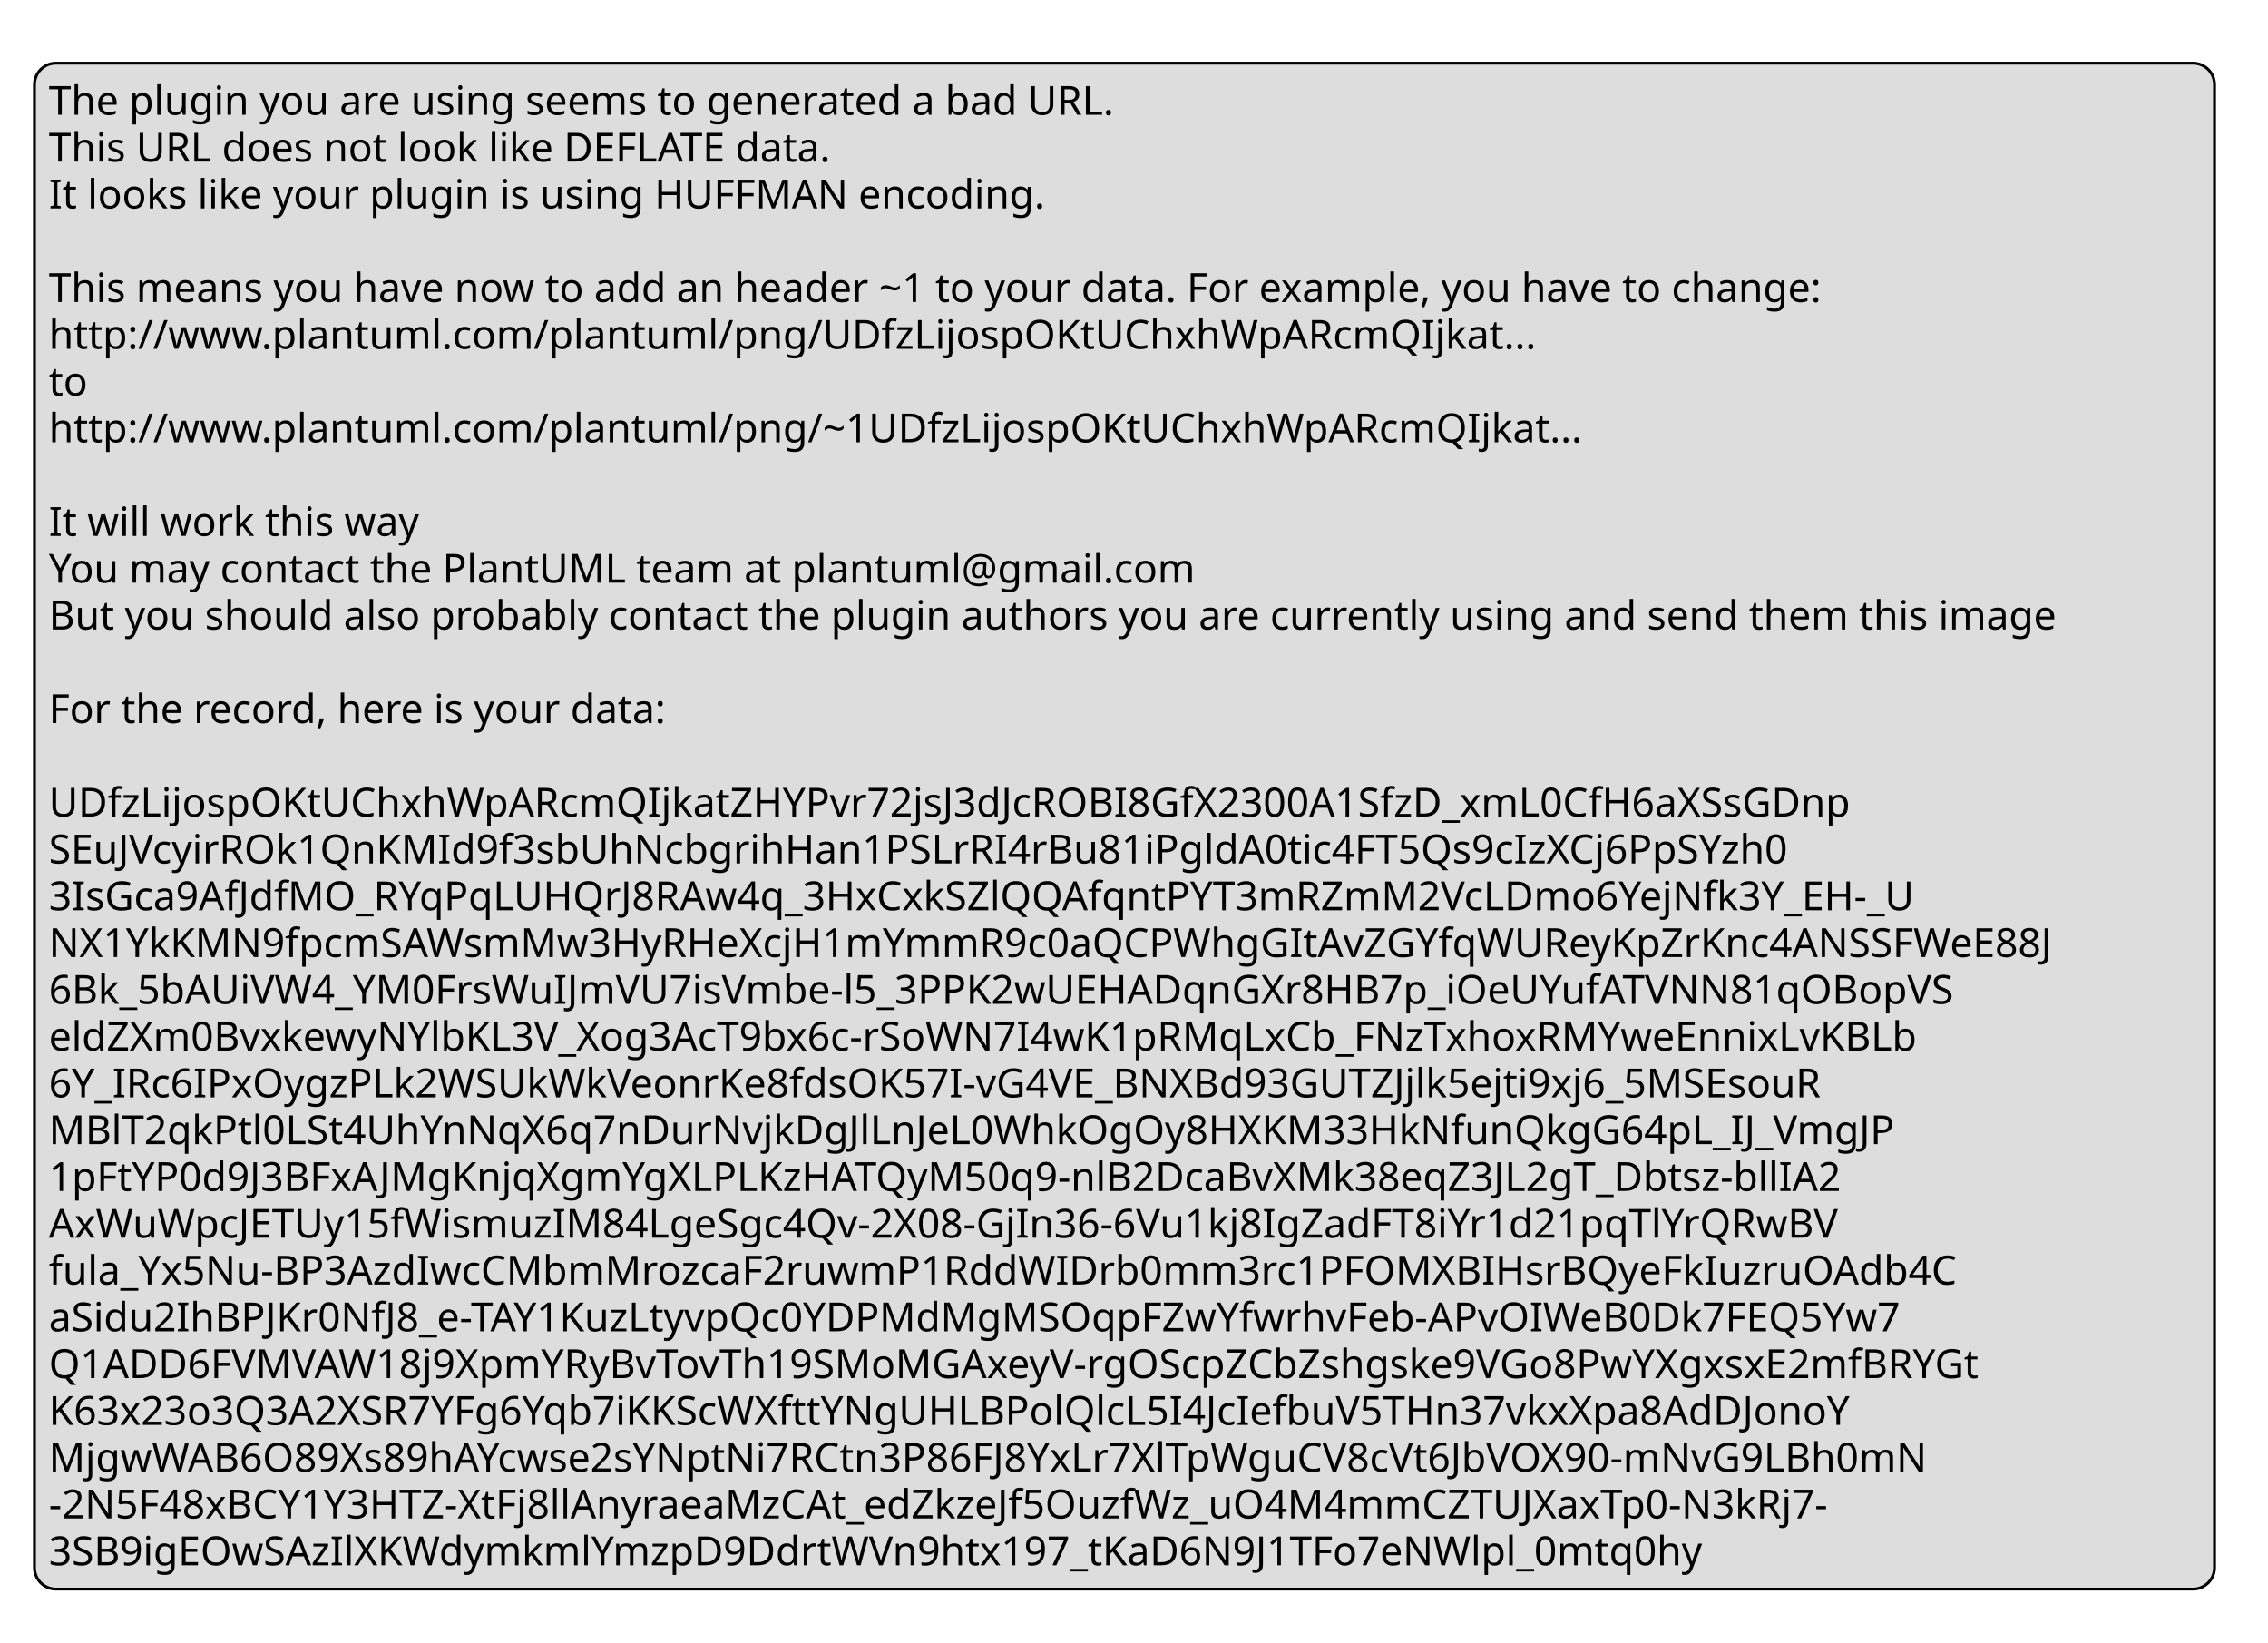
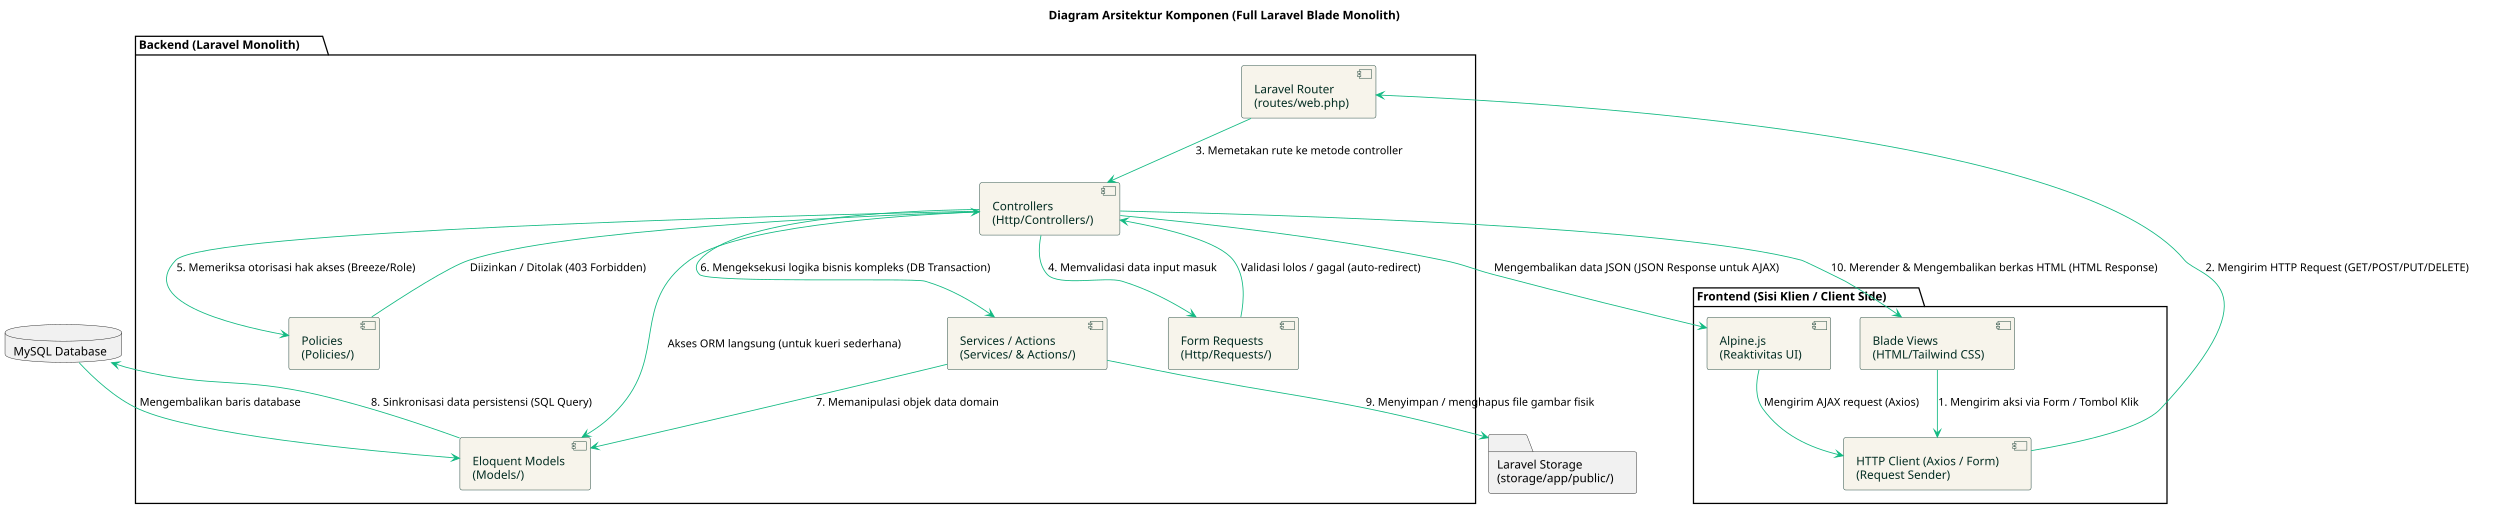
- <svg xmlns="http://www.w3.org/2000/svg" version="1.1" data-diagram-type="CLASS" style="width:790px;height:572px;background:#FFFFFF;" width="790px" height="572px" viewBox="0 0 790 572" zoomAndPan="magnify" preserveAspectRatio="none" contentStyleType="text/css">
+ <svg xmlns="http://www.w3.org/2000/svg" version="1.1" data-diagram-type="DESCRIPTION" style="width:2983px;height:615px;background:#FFFFFF;" width="2983px" height="615px" viewBox="0 0 2983 615" zoomAndPan="magnify" preserveAspectRatio="none" contentStyleType="text/css">
  <defs />
  <g>
-     <g class="legend" data-source-line="1">
-       <rect x="12" y="22" width="759.376" height="531.5" fill="#DDDDDD" style="stroke:#000000;stroke-width:1;" rx="7.5" ry="7.5" />
-       <text x="17" y="39.995" fill="#000000" font-size="14" lengthAdjust="spacing" textLength="399.301" font-family="sans-serif">The plugin you are using seems to generated a bad URL.</text>
-       <text x="17" y="56.292" fill="#000000" font-size="14" lengthAdjust="spacing" textLength="295.887" font-family="sans-serif">This URL does not look like DEFLATE data.</text>
-       <text x="17" y="72.589" fill="#000000" font-size="14" lengthAdjust="spacing" textLength="367.664" font-family="sans-serif">It looks like your plugin is using HUFFMAN encoding.</text>
-       <text x="17" y="88.886" fill="#000000" font-size="14" lengthAdjust="spacing" textLength="4.45" font-family="sans-serif"> </text>
-       <text x="17" y="105.183" fill="#000000" font-size="14" lengthAdjust="spacing" textLength="671.706" font-family="sans-serif">This means you have now to add an header ~1 to your data. For example, you have to change:</text>
-       <text x="17" y="121.48" fill="#000000" font-size="14" lengthAdjust="spacing" textLength="544.38" font-family="sans-serif">http://www.plantuml.com/plantuml/png/UDfzLijospOKtUChxhWpARcmQIjkat...</text>
-       <text x="17" y="137.776" fill="#000000" font-size="14" lengthAdjust="spacing" textLength="14.055" font-family="sans-serif">to</text>
-       <text x="17" y="154.073" fill="#000000" font-size="14" lengthAdjust="spacing" textLength="565.018" font-family="sans-serif">http://www.plantuml.com/plantuml/png/~1UDfzLijospOKtUChxhWpARcmQIjkat...</text>
-       <text x="17" y="170.37" fill="#000000" font-size="14" lengthAdjust="spacing" textLength="4.45" font-family="sans-serif"> </text>
-       <text x="17" y="186.667" fill="#000000" font-size="14" lengthAdjust="spacing" textLength="138.277" font-family="sans-serif">It will work this way</text>
-       <text x="17" y="202.964" fill="#000000" font-size="14" lengthAdjust="spacing" textLength="428.148" font-family="sans-serif">You may contact the PlantUML team at plantuml@gmail.com</text>
-       <text x="17" y="219.261" fill="#000000" font-size="14" lengthAdjust="spacing" textLength="749.376" font-family="sans-serif">But you should also probably contact the plugin authors you are currently using and send them this image</text>
-       <text x="17" y="235.558" fill="#000000" font-size="14" lengthAdjust="spacing" textLength="4.45" font-family="sans-serif"> </text>
-       <text x="17" y="251.855" fill="#000000" font-size="14" lengthAdjust="spacing" textLength="232.545" font-family="sans-serif">For the record, here is your data:</text>
-       <text x="17" y="268.151" fill="#000000" font-size="14" lengthAdjust="spacing" textLength="4.45" font-family="sans-serif"> </text>
-       <text x="17" y="284.448" fill="#000000" font-size="14" lengthAdjust="spacing" textLength="672.178" font-family="sans-serif">UDfzLijospOKtUChxhWpARcmQIjkatZHYPvr72jsJ3dJcROBI8GfX2300A1SfzD_xmL0CfH6aXSsGDnp</text>
-       <text x="17" y="300.745" fill="#000000" font-size="14" lengthAdjust="spacing" textLength="645.388" font-family="sans-serif">SEuJVcyirROk1QnKMId9f3sbUhNcbgrihHan1PSLrRI4rBu81iPgldA0tic4FT5Qs9cIzXCj6PpSYzh0</text>
-       <text x="17" y="317.042" fill="#000000" font-size="14" lengthAdjust="spacing" textLength="693.082" font-family="sans-serif">3IsGca9AfJdfMO_RYqPqLUHQrJ8RAw4q_3HxCxkSZlQQAfqntPYT3mRZmM2VcLDmo6YejNfk3Y_EH-_U</text>
-       <text x="17" y="333.339" fill="#000000" font-size="14" lengthAdjust="spacing" textLength="748.556" font-family="sans-serif">NX1YkKMN9fpcmSAWsmMw3HyRHeXcjH1mYmmR9c0aQCPWhgGItAvZGYfqWUReyKpZrKnc4ANSSFWeE88J</text>
-       <text x="17" y="349.636" fill="#000000" font-size="14" lengthAdjust="spacing" textLength="706.296" font-family="sans-serif">6Bk_5bAUiVW4_YM0FrsWuIJmVU7isVmbe-l5_3PPK2wUEHADqnGXr8HB7p_iOeUYufATVNN81qOBopVS</text>
-       <text x="17" y="365.933" fill="#000000" font-size="14" lengthAdjust="spacing" textLength="699.036" font-family="sans-serif">eldZXm0BvxkewyNYlbKL3V_Xog3AcT9bx6c-rSoWN7I4wK1pRMqLxCb_FNzTxhoxRMYweEnnixLvKBLb</text>
-       <text x="17" y="382.229" fill="#000000" font-size="14" lengthAdjust="spacing" textLength="663.646" font-family="sans-serif">6Y_IRc6IPxOygzPLk2WSUkWkVeonrKe8fdsOK57I-vG4VE_BNXBd93GUTZJjlk5ejti9xj6_5MSEsouR</text>
-       <text x="17" y="398.526" fill="#000000" font-size="14" lengthAdjust="spacing" textLength="679.089" font-family="sans-serif">MBlT2qkPtl0LSt4UhYnNqX6q7nDurNvjkDgJlLnJeL0WhkOgOy8HXKM33HkNfunQkgG64pL_IJ_VmgJP</text>
-       <text x="17" y="414.823" fill="#000000" font-size="14" lengthAdjust="spacing" textLength="669.143" font-family="sans-serif">1pFtYP0d9J3BFxAJMgKnjqXgmYgXLPLKzHATQyM50q9-nlB2DcaBvXMk38eqZ3JL2gT_Dbtsz-bllIA2</text>
-       <text x="17" y="431.12" fill="#000000" font-size="14" lengthAdjust="spacing" textLength="671.18" font-family="sans-serif">AxWuWpcJETUy15fWismuzIM84LgeSgc4Qv-2X08-GjIn36-6Vu1kj8IgZadFT8iYr1d21pqTlYrQRwBV</text>
-       <text x="17" y="447.417" fill="#000000" font-size="14" lengthAdjust="spacing" textLength="698.441" font-family="sans-serif">fula_Yx5Nu-BP3AzdIwcCMbmMrozcaF2ruwmP1RddWIDrb0mm3rc1PFOMXBIHsrBQyeFkIuzruOAdb4C</text>
-       <text x="17" y="463.714" fill="#000000" font-size="14" lengthAdjust="spacing" textLength="686.465" font-family="sans-serif">aSidu2IhBPJKr0NfJ8_e-TAY1KuzLtyvpQc0YDPMdMgMSOqpFZwYfwrhvFeb-APvOIWeB0Dk7FEQ5Yw7</text>
-       <text x="17" y="480.011" fill="#000000" font-size="14" lengthAdjust="spacing" textLength="728.526" font-family="sans-serif">Q1ADD6FVMVAW18j9XpmYRyBvTovTh19SMoMGAxeyV-rgOScpZCbZshgske9VGo8PwYXgxsxE2mfBRYGt</text>
-       <text x="17" y="496.308" fill="#000000" font-size="14" lengthAdjust="spacing" textLength="673.312" font-family="sans-serif">K63x23o3Q3A2XSR7YFg6Yqb7iKKScWXfttYNgUHLBPolQlcL5I4JcIefbuV5THn37vkxXpa8AdDJonoY</text>
-       <text x="17" y="512.605" fill="#000000" font-size="14" lengthAdjust="spacing" textLength="706.084" font-family="sans-serif">MjgwWAB6O89Xs89hAYcwse2sYNptNi7RCtn3P86FJ8YxLr7XlTpWguCV8cVt6JbVOX90-mNvG9LBh0mN</text>
-       <text x="17" y="528.901" fill="#000000" font-size="14" lengthAdjust="spacing" textLength="670.51" font-family="sans-serif">-2N5F48xBCY1Y3HTZ-XtFj8llAnyraeaMzCAt_edZkzeJf5OuzfWz_uO4M4mmCZTUJXaxTp0-N3kRj7-</text>
-       <text x="17" y="545.198" fill="#000000" font-size="14" lengthAdjust="spacing" textLength="618.892" font-family="sans-serif">3SB9igEOwSAzIlXKWdymkmlYmzpD9DdrtWVn9htx197_tKaD6N9J1TFo7eNWlpl_0mtq0hy</text>
+     <g class="title" data-source-line="8">
+       <text x="1251.153" y="22.995" fill="#000000" font-size="14" lengthAdjust="spacing" textLength="474.018" font-weight="700" font-family="'Plus Jakarta Sans'">Diagram Arsitektur Komponen (Full Laravel Blade Monolith)</text>
+     </g>
+     <g class="cluster" data-qualified-name="Frontend .Sisi Klien . Client Side." id="ent0001" data-source-line="10">
+       <polygon points="2020.66,343.487,2289.515,343.487,2296.515,365.784,2585.66,365.784,2585.66,600.677,2020.66,600.677,2020.66,343.487" fill="none" style="stroke:#000000;stroke-width:1.5;stroke-linejoin:miter;stroke-miterlimit:10;" />
+       <line x1="2020.66" y1="365.784" x2="2296.515" y2="365.784" style="stroke:#000000;stroke-width:1.5;" />
+       <text x="2024.66" y="358.482" fill="#000000" font-size="14" lengthAdjust="spacing" textLength="262.856" font-weight="700" font-family="'Plus Jakarta Sans'">Frontend (Sisi Klien / Client Side)</text>
+     </g>
+     <g class="cluster" data-qualified-name="Backend .Laravel Monolith." id="ent0005" data-source-line="16">
+       <polygon points="161.66,43.297,384.947,43.297,391.947,65.594,1760.66,65.594,1760.66,600.677,161.66,600.677,161.66,43.297" fill="none" style="stroke:#000000;stroke-width:1.5;stroke-linejoin:miter;stroke-miterlimit:10;" />
+       <line x1="161.66" y1="65.594" x2="391.947" y2="65.594" style="stroke:#000000;stroke-width:1.5;" />
+       <text x="165.66" y="58.292" fill="#000000" font-size="14" lengthAdjust="spacing" textLength="217.287" font-weight="700" font-family="'Plus Jakarta Sans'">Backend (Laravel Monolith)</text>
+     </g>
+     <g class="entity" data-qualified-name="Frontend .Sisi Klien . Client Side..BladeUI" id="ent0002" data-source-line="11">
+       <rect x="2219.36" y="378.487" width="184.607" height="62.594" fill="#F7F4EB" style="stroke:#022C22;stroke-width:0.5;" rx="2.5" ry="2.5" />
+       <rect x="2383.967" y="383.487" width="15" height="10" fill="#F7F4EB" style="stroke:#022C22;stroke-width:0.5;" />
+       <rect x="2381.967" y="385.487" width="4" height="2" fill="#F7F4EB" style="stroke:#022C22;stroke-width:0.5;" />
+       <rect x="2381.967" y="389.487" width="4" height="2" fill="#F7F4EB" style="stroke:#022C22;stroke-width:0.5;" />
+       <text x="2234.36" y="411.482" fill="#022C22" font-size="14" lengthAdjust="spacing" textLength="84.848" font-family="'Plus Jakarta Sans'">Blade Views</text>
+       <text x="2234.36" y="427.779" fill="#022C22" font-size="14" lengthAdjust="spacing" textLength="144.607" font-family="'Plus Jakarta Sans'">(HTML/Tailwind CSS)</text>
+     </g>
+     <g class="entity" data-qualified-name="Frontend .Sisi Klien . Client Side..Alpine" id="ent0003" data-source-line="12">
+       <rect x="2036.81" y="378.487" width="147.693" height="62.594" fill="#F7F4EB" style="stroke:#022C22;stroke-width:0.5;" rx="2.5" ry="2.5" />
+       <rect x="2164.503" y="383.487" width="15" height="10" fill="#F7F4EB" style="stroke:#022C22;stroke-width:0.5;" />
+       <rect x="2162.503" y="385.487" width="4" height="2" fill="#F7F4EB" style="stroke:#022C22;stroke-width:0.5;" />
+       <rect x="2162.503" y="389.487" width="4" height="2" fill="#F7F4EB" style="stroke:#022C22;stroke-width:0.5;" />
+       <text x="2051.81" y="411.482" fill="#022C22" font-size="14" lengthAdjust="spacing" textLength="59.363" font-family="'Plus Jakarta Sans'">Alpine.js</text>
+       <text x="2051.81" y="427.779" fill="#022C22" font-size="14" lengthAdjust="spacing" textLength="107.693" font-family="'Plus Jakarta Sans'">(Reaktivitas UI)</text>
+     </g>
+     <g class="entity" data-qualified-name="Frontend .Sisi Klien . Client Side..HttpClient" id="ent0004" data-source-line="13">
+       <rect x="2199.83" y="522.087" width="223.668" height="62.594" fill="#F7F4EB" style="stroke:#022C22;stroke-width:0.5;" rx="2.5" ry="2.5" />
+       <rect x="2403.498" y="527.087" width="15" height="10" fill="#F7F4EB" style="stroke:#022C22;stroke-width:0.5;" />
+       <rect x="2401.498" y="529.087" width="4" height="2" fill="#F7F4EB" style="stroke:#022C22;stroke-width:0.5;" />
+       <rect x="2401.498" y="533.087" width="4" height="2" fill="#F7F4EB" style="stroke:#022C22;stroke-width:0.5;" />
+       <text x="2214.83" y="555.082" fill="#022C22" font-size="14" lengthAdjust="spacing" textLength="183.668" font-family="'Plus Jakarta Sans'">HTTP Client (Axios / Form)</text>
+       <text x="2214.83" y="571.379" fill="#022C22" font-size="14" lengthAdjust="spacing" textLength="122.5" font-family="'Plus Jakarta Sans'">(Request Sender)</text>
+     </g>
+     <g class="entity" data-qualified-name="Backend .Laravel Monolith..Router" id="ent0006" data-source-line="17">
+       <rect x="1481.52" y="78.297" width="160.278" height="62.594" fill="#F7F4EB" style="stroke:#022C22;stroke-width:0.5;" rx="2.5" ry="2.5" />
+       <rect x="1621.798" y="83.297" width="15" height="10" fill="#F7F4EB" style="stroke:#022C22;stroke-width:0.5;" />
+       <rect x="1619.798" y="85.297" width="4" height="2" fill="#F7F4EB" style="stroke:#022C22;stroke-width:0.5;" />
+       <rect x="1619.798" y="89.297" width="4" height="2" fill="#F7F4EB" style="stroke:#022C22;stroke-width:0.5;" />
+       <text x="1496.52" y="111.292" fill="#022C22" font-size="14" lengthAdjust="spacing" textLength="102.977" font-family="'Plus Jakarta Sans'">Laravel Router</text>
+       <text x="1496.52" y="127.589" fill="#022C22" font-size="14" lengthAdjust="spacing" textLength="120.278" font-family="'Plus Jakarta Sans'">(routes/web.php)</text>
+     </g>
+     <g class="entity" data-qualified-name="Backend .Laravel Monolith..Controllers" id="ent0007" data-source-line="19">
+       <rect x="1169.05" y="217.897" width="167.217" height="62.594" fill="#F7F4EB" style="stroke:#022C22;stroke-width:0.5;" rx="2.5" ry="2.5" />
+       <rect x="1316.267" y="222.897" width="15" height="10" fill="#F7F4EB" style="stroke:#022C22;stroke-width:0.5;" />
+       <rect x="1314.267" y="224.897" width="4" height="2" fill="#F7F4EB" style="stroke:#022C22;stroke-width:0.5;" />
+       <rect x="1314.267" y="228.897" width="4" height="2" fill="#F7F4EB" style="stroke:#022C22;stroke-width:0.5;" />
+       <text x="1184.05" y="250.892" fill="#022C22" font-size="14" lengthAdjust="spacing" textLength="76.467" font-family="'Plus Jakarta Sans'">Controllers</text>
+       <text x="1184.05" y="267.189" fill="#022C22" font-size="14" lengthAdjust="spacing" textLength="127.217" font-family="'Plus Jakarta Sans'">(Http/Controllers/)</text>
+     </g>
+     <g class="entity" data-qualified-name="Backend .Laravel Monolith..Requests" id="ent0008" data-source-line="21">
+       <rect x="1393.89" y="378.487" width="155.541" height="62.594" fill="#F7F4EB" style="stroke:#022C22;stroke-width:0.5;" rx="2.5" ry="2.5" />
+       <rect x="1529.431" y="383.487" width="15" height="10" fill="#F7F4EB" style="stroke:#022C22;stroke-width:0.5;" />
+       <rect x="1527.431" y="385.487" width="4" height="2" fill="#F7F4EB" style="stroke:#022C22;stroke-width:0.5;" />
+       <rect x="1527.431" y="389.487" width="4" height="2" fill="#F7F4EB" style="stroke:#022C22;stroke-width:0.5;" />
+       <text x="1408.89" y="411.482" fill="#022C22" font-size="14" lengthAdjust="spacing" textLength="105.253" font-family="'Plus Jakarta Sans'">Form Requests</text>
+       <text x="1408.89" y="427.779" fill="#022C22" font-size="14" lengthAdjust="spacing" textLength="115.541" font-family="'Plus Jakarta Sans'">(Http/Requests/)</text>
+     </g>
+     <g class="entity" data-qualified-name="Backend .Laravel Monolith..Policies" id="ent0009" data-source-line="23">
+       <rect x="344.7" y="378.487" width="107.922" height="62.594" fill="#F7F4EB" style="stroke:#022C22;stroke-width:0.5;" rx="2.5" ry="2.5" />
+       <rect x="432.622" y="383.487" width="15" height="10" fill="#F7F4EB" style="stroke:#022C22;stroke-width:0.5;" />
+       <rect x="430.622" y="385.487" width="4" height="2" fill="#F7F4EB" style="stroke:#022C22;stroke-width:0.5;" />
+       <rect x="430.622" y="389.487" width="4" height="2" fill="#F7F4EB" style="stroke:#022C22;stroke-width:0.5;" />
+       <text x="359.7" y="411.482" fill="#022C22" font-size="14" lengthAdjust="spacing" textLength="52.281" font-family="'Plus Jakarta Sans'">Policies</text>
+       <text x="359.7" y="427.779" fill="#022C22" font-size="14" lengthAdjust="spacing" textLength="67.922" font-family="'Plus Jakarta Sans'">(Policies/)</text>
+     </g>
+     <g class="entity" data-qualified-name="Backend .Laravel Monolith..Services" id="ent0010" data-source-line="25">
+       <rect x="1130.36" y="378.487" width="190.596" height="62.594" fill="#F7F4EB" style="stroke:#022C22;stroke-width:0.5;" rx="2.5" ry="2.5" />
+       <rect x="1300.956" y="383.487" width="15" height="10" fill="#F7F4EB" style="stroke:#022C22;stroke-width:0.5;" />
+       <rect x="1298.956" y="385.487" width="4" height="2" fill="#F7F4EB" style="stroke:#022C22;stroke-width:0.5;" />
+       <rect x="1298.956" y="389.487" width="4" height="2" fill="#F7F4EB" style="stroke:#022C22;stroke-width:0.5;" />
+       <text x="1145.36" y="411.482" fill="#022C22" font-size="14" lengthAdjust="spacing" textLength="124.038" font-family="'Plus Jakarta Sans'">Services / Actions</text>
+       <text x="1145.36" y="427.779" fill="#022C22" font-size="14" lengthAdjust="spacing" textLength="150.596" font-family="'Plus Jakarta Sans'">(Services/ &amp; Actions/)</text>
+     </g>
+     <g class="entity" data-qualified-name="Backend .Laravel Monolith..Models" id="ent0011" data-source-line="27">
+       <rect x="548.75" y="522.087" width="155.815" height="62.594" fill="#F7F4EB" style="stroke:#022C22;stroke-width:0.5;" rx="2.5" ry="2.5" />
+       <rect x="684.564" y="527.087" width="15" height="10" fill="#F7F4EB" style="stroke:#022C22;stroke-width:0.5;" />
+       <rect x="682.564" y="529.087" width="4" height="2" fill="#F7F4EB" style="stroke:#022C22;stroke-width:0.5;" />
+       <rect x="682.564" y="533.087" width="4" height="2" fill="#F7F4EB" style="stroke:#022C22;stroke-width:0.5;" />
+       <text x="563.75" y="555.082" fill="#022C22" font-size="14" lengthAdjust="spacing" textLength="115.814" font-family="'Plus Jakarta Sans'">Eloquent Models</text>
+       <text x="563.75" y="571.379" fill="#022C22" font-size="14" lengthAdjust="spacing" textLength="64.969" font-family="'Plus Jakarta Sans'">(Models/)</text>
+     </g>
+     <g class="entity" data-qualified-name="MySQL" id="ent0012" data-source-line="30">
+       <path d="M6,397.137 C6,387.137 75.661,387.137 75.661,387.137 C75.661,387.137 145.321,387.137 145.321,397.137 L145.321,422.434 C145.321,432.434 75.661,432.434 75.661,432.434 C75.661,432.434 6,432.434 6,422.434 L6,397.137" style="stroke:#181818;stroke-width:0.5;" fill="#F1F1F1" />
+       <path d="M6,397.137 C6,407.137 75.661,407.137 75.661,407.137 C75.661,407.137 145.321,407.137 145.321,397.137" style="stroke:#181818;stroke-width:0.5;" fill="none" />
+       <text x="16" y="424.132" fill="#000000" font-size="14" lengthAdjust="spacing" textLength="119.321" font-family="'Plus Jakarta Sans'">MySQL Database</text>
+     </g>
+     <g class="entity" data-qualified-name="Storage" id="ent0013" data-source-line="32">
+       <path d="M1778.79,518.087 L1819.79,518.087 A3.75,3.75 0 0 1 1822.29,520.587 L1829.29,539.087 L1950.523,539.087 A2.5,2.5 0 0 1 1953.023,541.587 L1953.023,586.181 A2.5,2.5 0 0 1 1950.523,588.681 L1778.79,588.681 A2.5,2.5 0 0 1 1776.29,586.181 L1776.29,520.587 A2.5,2.5 0 0 1 1778.79,518.087" style="stroke:#181818;stroke-width:0.5;" fill="#F1F1F1" />
+       <line x1="1776.29" y1="539.087" x2="1829.29" y2="539.087" style="stroke:#181818;stroke-width:0.5;" />
+       <text x="1786.29" y="559.082" fill="#000000" font-size="14" lengthAdjust="spacing" textLength="110.728" font-family="'Plus Jakarta Sans'">Laravel Storage</text>
+       <text x="1786.29" y="575.379" fill="#000000" font-size="14" lengthAdjust="spacing" textLength="146.733" font-family="'Plus Jakarta Sans'">(storage/app/public/)</text>
+     </g>
+     <g class="link" data-entity-1="ent0002" data-entity-2="ent0004" id="lnk14" data-source-line="35" data-link-type="dependency">
+       <path d="M2311.66,441.507 C2311.66,465.257 2311.66,492.977 2311.66,516.717" style="stroke:#10B981;stroke-width:1;" fill="none" id="BladeUI-to-HttpClient" />
+       <polygon points="2311.66,521.717,2315.66,512.717,2311.66,516.717,2307.66,512.717,2311.66,521.717" fill="#10B981" style="stroke:#10B981;stroke-width:1;stroke-linejoin:miter;stroke-miterlimit:10;" />
+       <text x="2312.66" y="484.154" fill="#000000" font-size="13" lengthAdjust="spacing" textLength="256.89" font-family="'Plus Jakarta Sans'">1. Mengirim aksi via Form / Tombol Klik</text>
+     </g>
+     <g class="link" data-entity-1="ent0003" data-entity-2="ent0004" id="lnk15" data-source-line="36" data-link-type="dependency">
+       <path d="M2098.89,441.277 C2095.04,456.677 2093.9,474.857 2103.66,488.087 C2126.15,518.577 2158.069,533.878 2194.489,542.638" style="stroke:#10B981;stroke-width:1;" fill="none" id="Alpine-to-HttpClient" />
+       <polygon points="2199.35,543.807,2191.535,537.813,2194.489,542.638,2189.664,545.591,2199.35,543.807" fill="#10B981" style="stroke:#10B981;stroke-width:1;stroke-linejoin:miter;stroke-miterlimit:10;" />
+       <text x="2104.66" y="484.154" fill="#000000" font-size="13" lengthAdjust="spacing" textLength="198.631" font-family="'Plus Jakarta Sans'">Mengirim AJAX request (Axios)</text>
+     </g>
+     <g class="link" data-entity-1="ent0004" data-entity-2="ent0006" id="lnk16" data-source-line="37" data-link-type="dependency">
+       <path d="M2423.64,537.737 C2486.36,527.217 2556.19,510.847 2577.66,488.087 C2719.5,337.687 2623.52,330.877 2606.66,310.487 C2483.66,161.727 1869.976,122.846 1646.956,113.506" style="stroke:#10B981;stroke-width:1;" fill="none" id="HttpClient-to-Router" />
+       <polygon points="1641.96,113.297,1650.785,117.67,1646.956,113.506,1651.12,109.677,1641.96,113.297" fill="#10B981" style="stroke:#10B981;stroke-width:1;stroke-linejoin:miter;stroke-miterlimit:10;" />
+       <text x="2631.66" y="323.554" fill="#000000" font-size="13" lengthAdjust="spacing" textLength="335.664" font-family="'Plus Jakarta Sans'">2. Mengirim HTTP Request (GET/POST/PUT/DELETE)</text>
+     </g>
+     <g class="link" data-entity-1="ent0006" data-entity-2="ent0007" id="lnk17" data-source-line="38" data-link-type="dependency">
+       <path d="M1492.7,141.307 C1441.74,163.997 1377.218,192.733 1326.248,215.423" style="stroke:#10B981;stroke-width:1;" fill="none" id="Router-to-Controllers" />
+       <polygon points="1321.68,217.457,1331.529,217.451,1326.248,215.423,1328.275,210.142,1321.68,217.457" fill="#10B981" style="stroke:#10B981;stroke-width:1;stroke-linejoin:miter;stroke-miterlimit:10;" />
+       <text x="1426.66" y="183.964" fill="#000000" font-size="13" lengthAdjust="spacing" textLength="264.209" font-family="'Plus Jakarta Sans'">3. Memetakan rute ke metode controller</text>
+     </g>
+     <g class="link" data-entity-1="ent0007" data-entity-2="ent0008" id="lnk18" data-source-line="40" data-link-type="dependency">
+       <path d="M1242.13,280.847 C1238.78,296.677 1238.42,315.197 1249.66,327.487 C1263.06,342.147 1319.67,329.687 1338.66,335.487 C1369.92,345.047 1397.867,359.902 1422.737,375.402" style="stroke:#10B981;stroke-width:1;" fill="none" id="Controllers-to-Requests" />
+       <polygon points="1426.98,378.047,1421.458,369.892,1422.737,375.402,1417.226,376.681,1426.98,378.047" fill="#10B981" style="stroke:#10B981;stroke-width:1;stroke-linejoin:miter;stroke-miterlimit:10;" />
+       <text x="1250.66" y="323.554" fill="#000000" font-size="13" lengthAdjust="spacing" textLength="216.189" font-family="'Plus Jakarta Sans'">4. Memvalidasi data input masuk</text>
+     </g>
+     <g class="link" data-entity-1="ent0008" data-entity-2="ent0007" id="lnk19" data-source-line="41" data-link-type="dependency">
+       <path d="M1480.58,378.237 C1484.78,357.107 1486.14,329.497 1471.66,310.487 C1454.93,288.527 1395.918,273.457 1341.418,263.487" style="stroke:#10B981;stroke-width:1;" fill="none" id="Requests-to-Controllers" />
+       <polygon points="1336.5,262.587,1344.633,268.141,1341.418,263.487,1346.073,260.272,1336.5,262.587" fill="#10B981" style="stroke:#10B981;stroke-width:1;stroke-linejoin:miter;stroke-miterlimit:10;" />
+       <text x="1480.66" y="323.554" fill="#000000" font-size="13" lengthAdjust="spacing" textLength="232.432" font-family="'Plus Jakarta Sans'">Validasi lolos / gagal (auto-redirect)</text>
+     </g>
+     <g class="link" data-entity-1="ent0007" data-entity-2="ent0009" id="lnk20" data-source-line="43" data-link-type="dependency">
+       <path d="M1168.63,251.937 C926.5,257.387 242.42,275.787 209.66,310.487 C164.41,358.437 268.884,386.356 339.514,399.446" style="stroke:#10B981;stroke-width:1;" fill="none" id="Controllers-to-Policies" />
+       <polygon points="344.43,400.357,336.31,394.784,339.514,399.446,334.852,402.65,344.43,400.357" fill="#10B981" style="stroke:#10B981;stroke-width:1;stroke-linejoin:miter;stroke-miterlimit:10;" />
+       <text x="210.66" y="323.554" fill="#000000" font-size="13" lengthAdjust="spacing" textLength="308.223" font-family="'Plus Jakarta Sans'">5. Memeriksa otorisasi hak akses (Breeze/Role)</text>
+     </g>
+     <g class="link" data-entity-1="ent0009" data-entity-2="ent0007" id="lnk21" data-source-line="44" data-link-type="dependency">
+       <path d="M443.56,378.157 C482.31,352.337 535.7,318.357 559.66,310.487 C670.66,274.017 1004.793,258.401 1163.763,252.871" style="stroke:#10B981;stroke-width:1;" fill="none" id="Policies-to-Controllers" />
+       <polygon points="1168.76,252.697,1159.626,249.012,1163.763,252.871,1159.905,257.007,1168.76,252.697" fill="#10B981" style="stroke:#10B981;stroke-width:1;stroke-linejoin:miter;stroke-miterlimit:10;" />
+       <text x="560.66" y="323.554" fill="#000000" font-size="13" lengthAdjust="spacing" textLength="226.668" font-family="'Plus Jakarta Sans'">Diizinkan / Ditolak (403 Forbidden)</text>
+     </g>
+     <g class="link" data-entity-1="ent0007" data-entity-2="ent0010" id="lnk22" data-source-line="46" data-link-type="dependency">
+       <path d="M1168.55,249.877 C1059.15,251.477 876.96,261.647 834.66,310.487 C829.71,316.197 829.4,322.067 834.66,327.487 C845.07,338.217 1089.31,331.277 1103.66,335.487 C1133.54,344.257 1159.461,359.284 1182.241,375.194" style="stroke:#10B981;stroke-width:1;" fill="none" id="Controllers-to-Services" />
+       <polygon points="1186.34,378.057,1181.252,369.624,1182.241,375.194,1176.671,376.183,1186.34,378.057" fill="#10B981" style="stroke:#10B981;stroke-width:1;stroke-linejoin:miter;stroke-miterlimit:10;" />
+       <text x="835.66" y="323.554" fill="#000000" font-size="13" lengthAdjust="spacing" textLength="373.198" font-family="'Plus Jakarta Sans'">6. Mengeksekusi logika bisnis kompleks (DB Transaction)</text>
+     </g>
+     <g class="link" data-entity-1="ent0010" data-entity-2="ent0011" id="lnk23" data-source-line="47" data-link-type="dependency">
+       <path d="M1130.12,434.647 C1121.18,436.837 1112.25,439.017 1103.66,441.087 C963.32,474.877 804.243,511.668 709.693,533.378" style="stroke:#10B981;stroke-width:1;" fill="none" id="Services-to-Models" />
+       <polygon points="704.82,534.497,714.487,536.381,709.693,533.378,712.697,528.584,704.82,534.497" fill="#10B981" style="stroke:#10B981;stroke-width:1;stroke-linejoin:miter;stroke-miterlimit:10;" />
+       <text x="973.66" y="484.154" fill="#000000" font-size="13" lengthAdjust="spacing" textLength="232.394" font-family="'Plus Jakarta Sans'">7. Memanipulasi objek data domain</text>
+     </g>
+     <g class="link" data-entity-1="ent0007" data-entity-2="ent0011" id="lnk24" data-source-line="48" data-link-type="dependency">
+       <path d="M1168.61,252.697 C1059.36,257.497 876.19,271.307 822.66,310.487 C752.05,362.177 797.06,423.827 737.66,488.087 C725.49,501.247 714.297,509.931 698.777,519.161" style="stroke:#10B981;stroke-width:1;" fill="none" id="Controllers-to-Models" />
+       <polygon points="694.48,521.717,704.26,520.554,698.777,519.161,700.171,513.678,694.48,521.717" fill="#10B981" style="stroke:#10B981;stroke-width:1;stroke-linejoin:miter;stroke-miterlimit:10;" />
+       <text x="796.66" y="414.354" fill="#000000" font-size="13" lengthAdjust="spacing" textLength="297.667" font-family="'Plus Jakarta Sans'">Akses ORM langsung (untuk kueri sederhana)</text>
+     </g>
+     <g class="link" data-entity-1="ent0011" data-entity-2="ent0012" id="lnk25" data-source-line="50" data-link-type="dependency">
+       <path d="M548.44,522.597 C500.36,505.307 437.17,484.387 379.66,471.087 C284.38,449.037 256.71,464.117 161.66,441.087 C152.28,438.807 147.231,437.455 137.751,434.345" style="stroke:#10B981;stroke-width:1;" fill="none" id="Models-to-MySQL" />
+       <polygon points="133,432.787,140.305,439.393,137.751,434.345,142.798,431.792,133,432.787" fill="#10B981" style="stroke:#10B981;stroke-width:1;stroke-linejoin:miter;stroke-miterlimit:10;" />
+       <text x="442.66" y="484.154" fill="#000000" font-size="13" lengthAdjust="spacing" textLength="286.102" font-family="'Plus Jakarta Sans'">8. Sinkronisasi data persistensi (SQL Query)</text>
+     </g>
+     <g class="link" data-entity-1="ent0012" data-entity-2="ent0011" id="lnk26" data-source-line="51" data-link-type="dependency">
+       <path d="M94.36,432.667 C111.1,450.697 137.31,475.287 165.66,488.087 C232.31,518.177 430.186,537.462 543.316,546.413" style="stroke:#10B981;stroke-width:1;" fill="none" id="MySQL-to-Models" />
+       <polygon points="548.3,546.807,539.644,542.11,543.316,546.413,539.013,550.085,548.3,546.807" fill="#10B981" style="stroke:#10B981;stroke-width:1;stroke-linejoin:miter;stroke-miterlimit:10;" />
+       <text x="166.66" y="484.154" fill="#000000" font-size="13" lengthAdjust="spacing" textLength="204.026" font-family="'Plus Jakarta Sans'">Mengembalikan baris database</text>
+     </g>
+     <g class="link" data-entity-1="ent0010" data-entity-2="ent0013" id="lnk27" data-source-line="53" data-link-type="dependency">
+       <path d="M1321.11,429.937 C1339.54,433.637 1358.7,437.477 1376.66,441.087 C1547.33,475.317 1592.37,473.637 1760.66,518.087 C1765.62,519.397 1765.901,519.405 1771.001,520.895" style="stroke:#10B981;stroke-width:1;" fill="none" id="Services-to-Storage" />
+       <polygon points="1775.8,522.297,1768.283,515.933,1771.001,520.895,1766.039,523.612,1775.8,522.297" fill="#10B981" style="stroke:#10B981;stroke-width:1;stroke-linejoin:miter;stroke-miterlimit:10;" />
+       <text x="1629.66" y="484.154" fill="#000000" font-size="13" lengthAdjust="spacing" textLength="290.424" font-family="'Plus Jakarta Sans'">9. Menyimpan / menghapus file gambar fisik</text>
+     </g>
+     <g class="link" data-entity-1="ent0007" data-entity-2="ent0002" id="lnk28" data-source-line="56" data-link-type="dependency">
+       <path d="M1336.64,251.777 C1529.19,256.077 1997.6,270.427 2149.66,310.487 C2152.76,311.307 2198.88,333.907 2201.66,335.487 C2224.39,348.447 2244.569,361.566 2264.529,375.276" style="stroke:#10B981;stroke-width:1;" fill="none" id="Controllers-to-BladeUI" />
+       <polygon points="2268.65,378.107,2263.496,369.714,2264.529,375.276,2258.967,376.308,2268.65,378.107" fill="#10B981" style="stroke:#10B981;stroke-width:1;stroke-linejoin:miter;stroke-miterlimit:10;" />
+       <text x="2184.66" y="323.554" fill="#000000" font-size="13" lengthAdjust="spacing" textLength="415.048" font-family="'Plus Jakarta Sans'">10. Merender &amp; Mengembalikan berkas HTML (HTML Response)</text>
+     </g>
+     <g class="link" data-entity-1="ent0007" data-entity-2="ent0003" id="lnk29" data-source-line="57" data-link-type="dependency">
+       <path d="M1336.73,257.217 C1431.06,265.967 1588.36,283.197 1721.66,310.487 C1748.81,316.047 1754.87,320.387 1781.66,327.487 C1868.82,350.597 1964.658,374.012 2031.467,390.012" style="stroke:#10B981;stroke-width:1;" fill="none" id="Controllers-to-Alpine" />
+       <polygon points="2036.33,391.177,2028.509,385.191,2031.467,390.012,2026.646,392.971,2036.33,391.177" fill="#10B981" style="stroke:#10B981;stroke-width:1;stroke-linejoin:miter;stroke-miterlimit:10;" />
+       <text x="1782.66" y="323.554" fill="#000000" font-size="13" lengthAdjust="spacing" textLength="362.737" font-family="'Plus Jakarta Sans'">Mengembalikan data JSON (JSON Response untuk AJAX)</text>
    </g>
  </g>
</svg>
